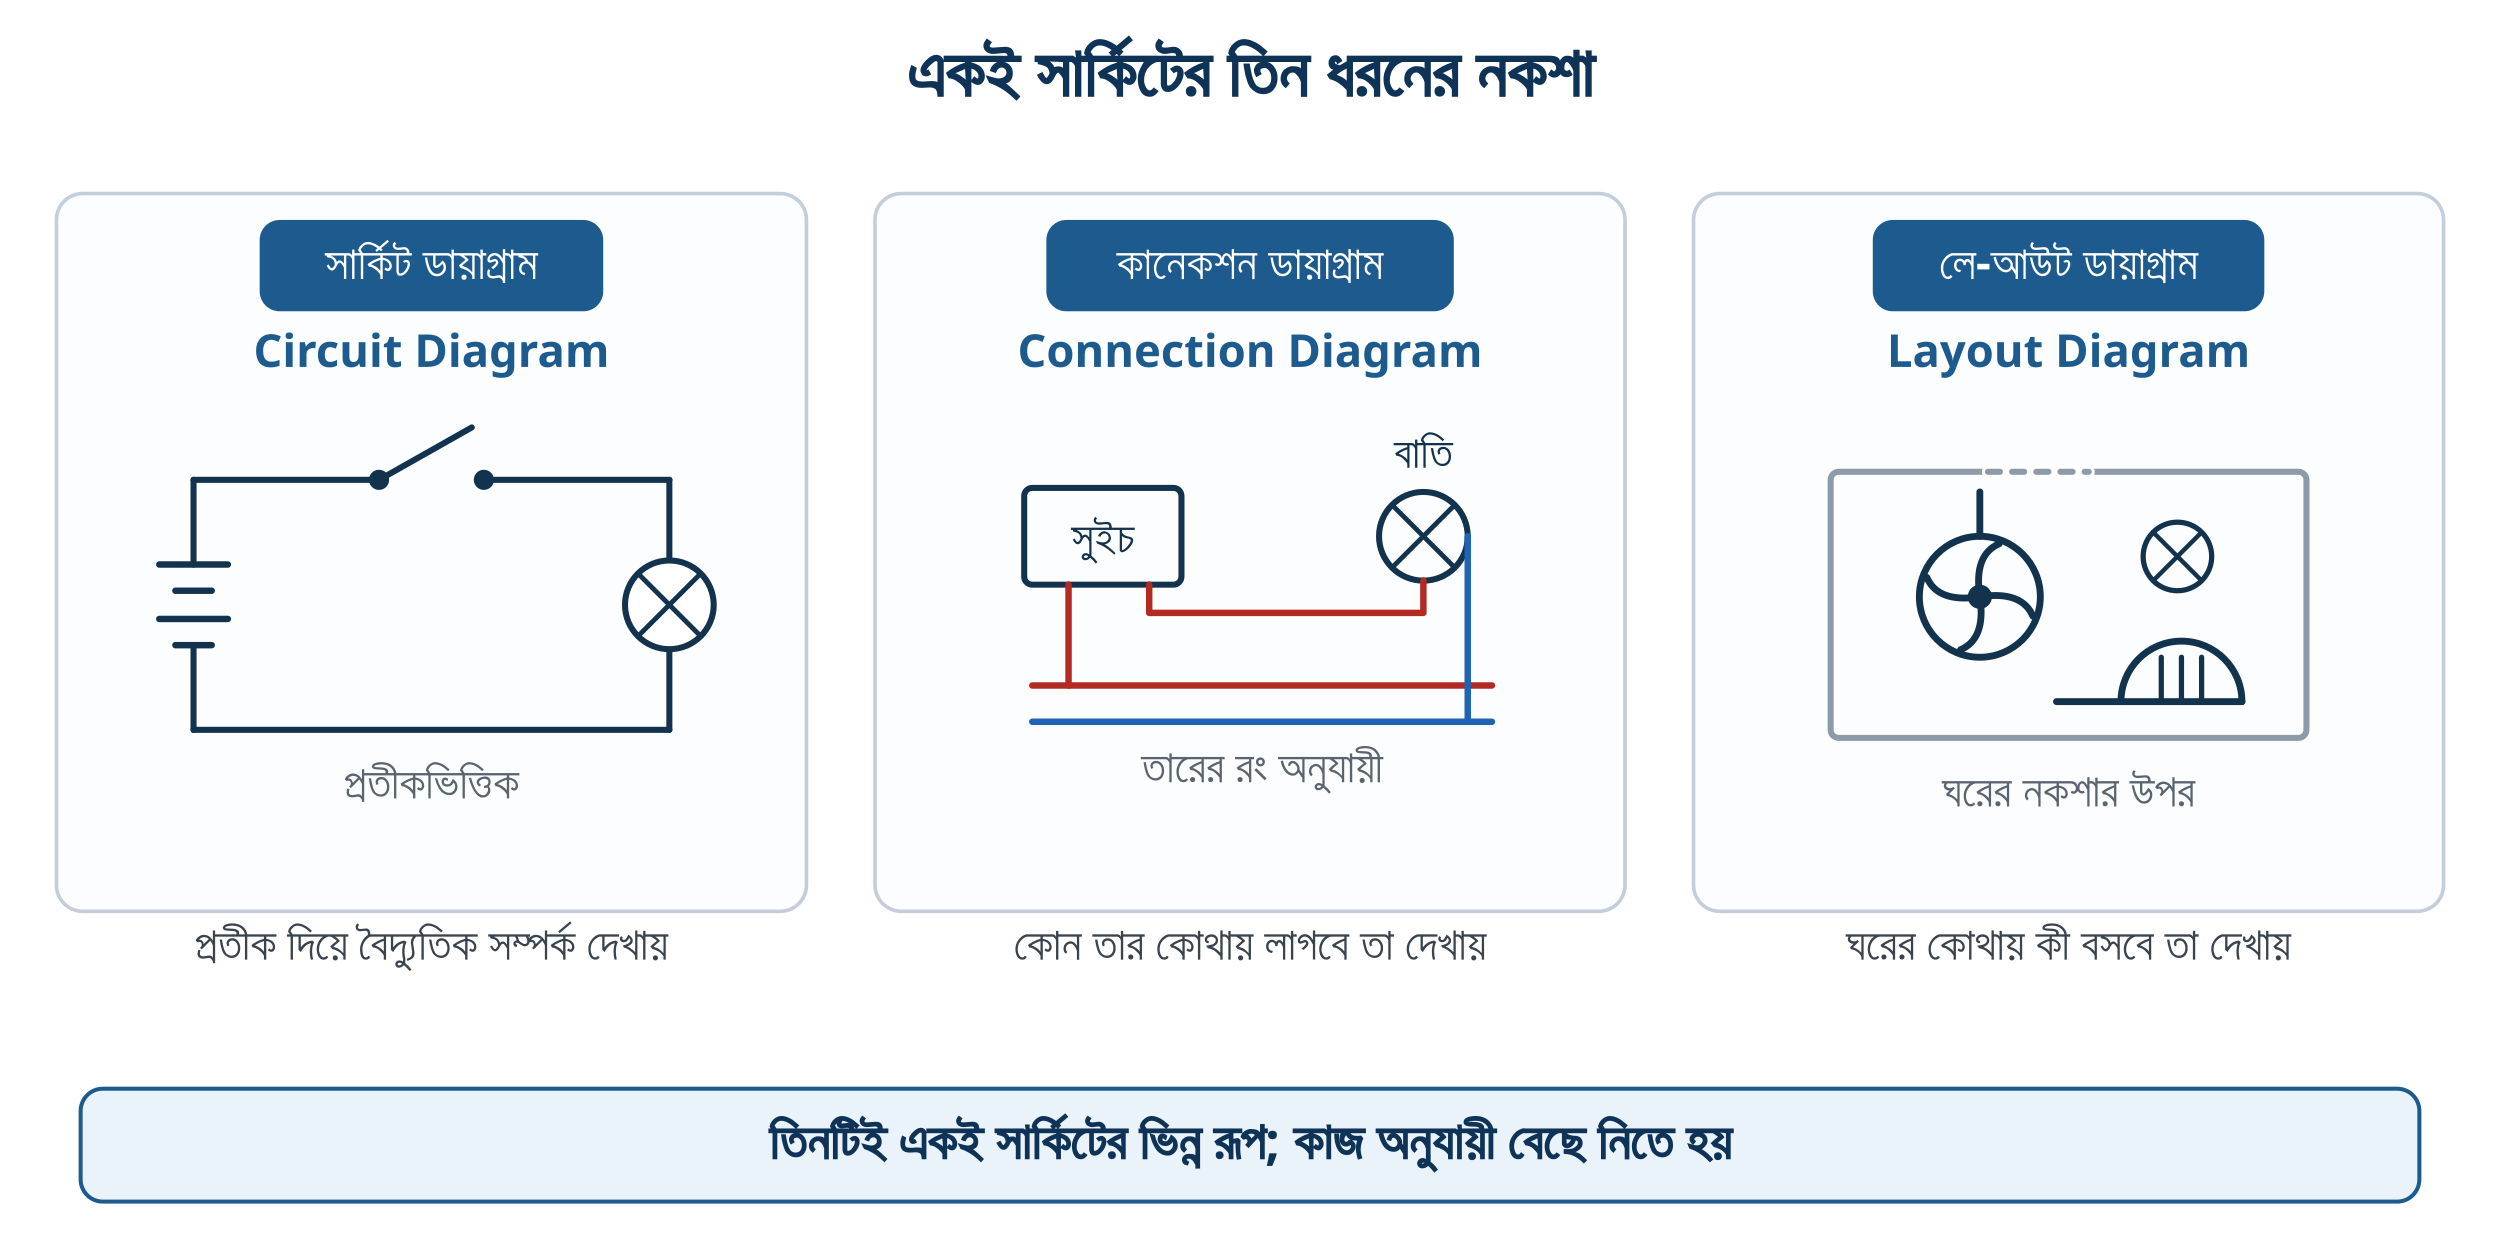
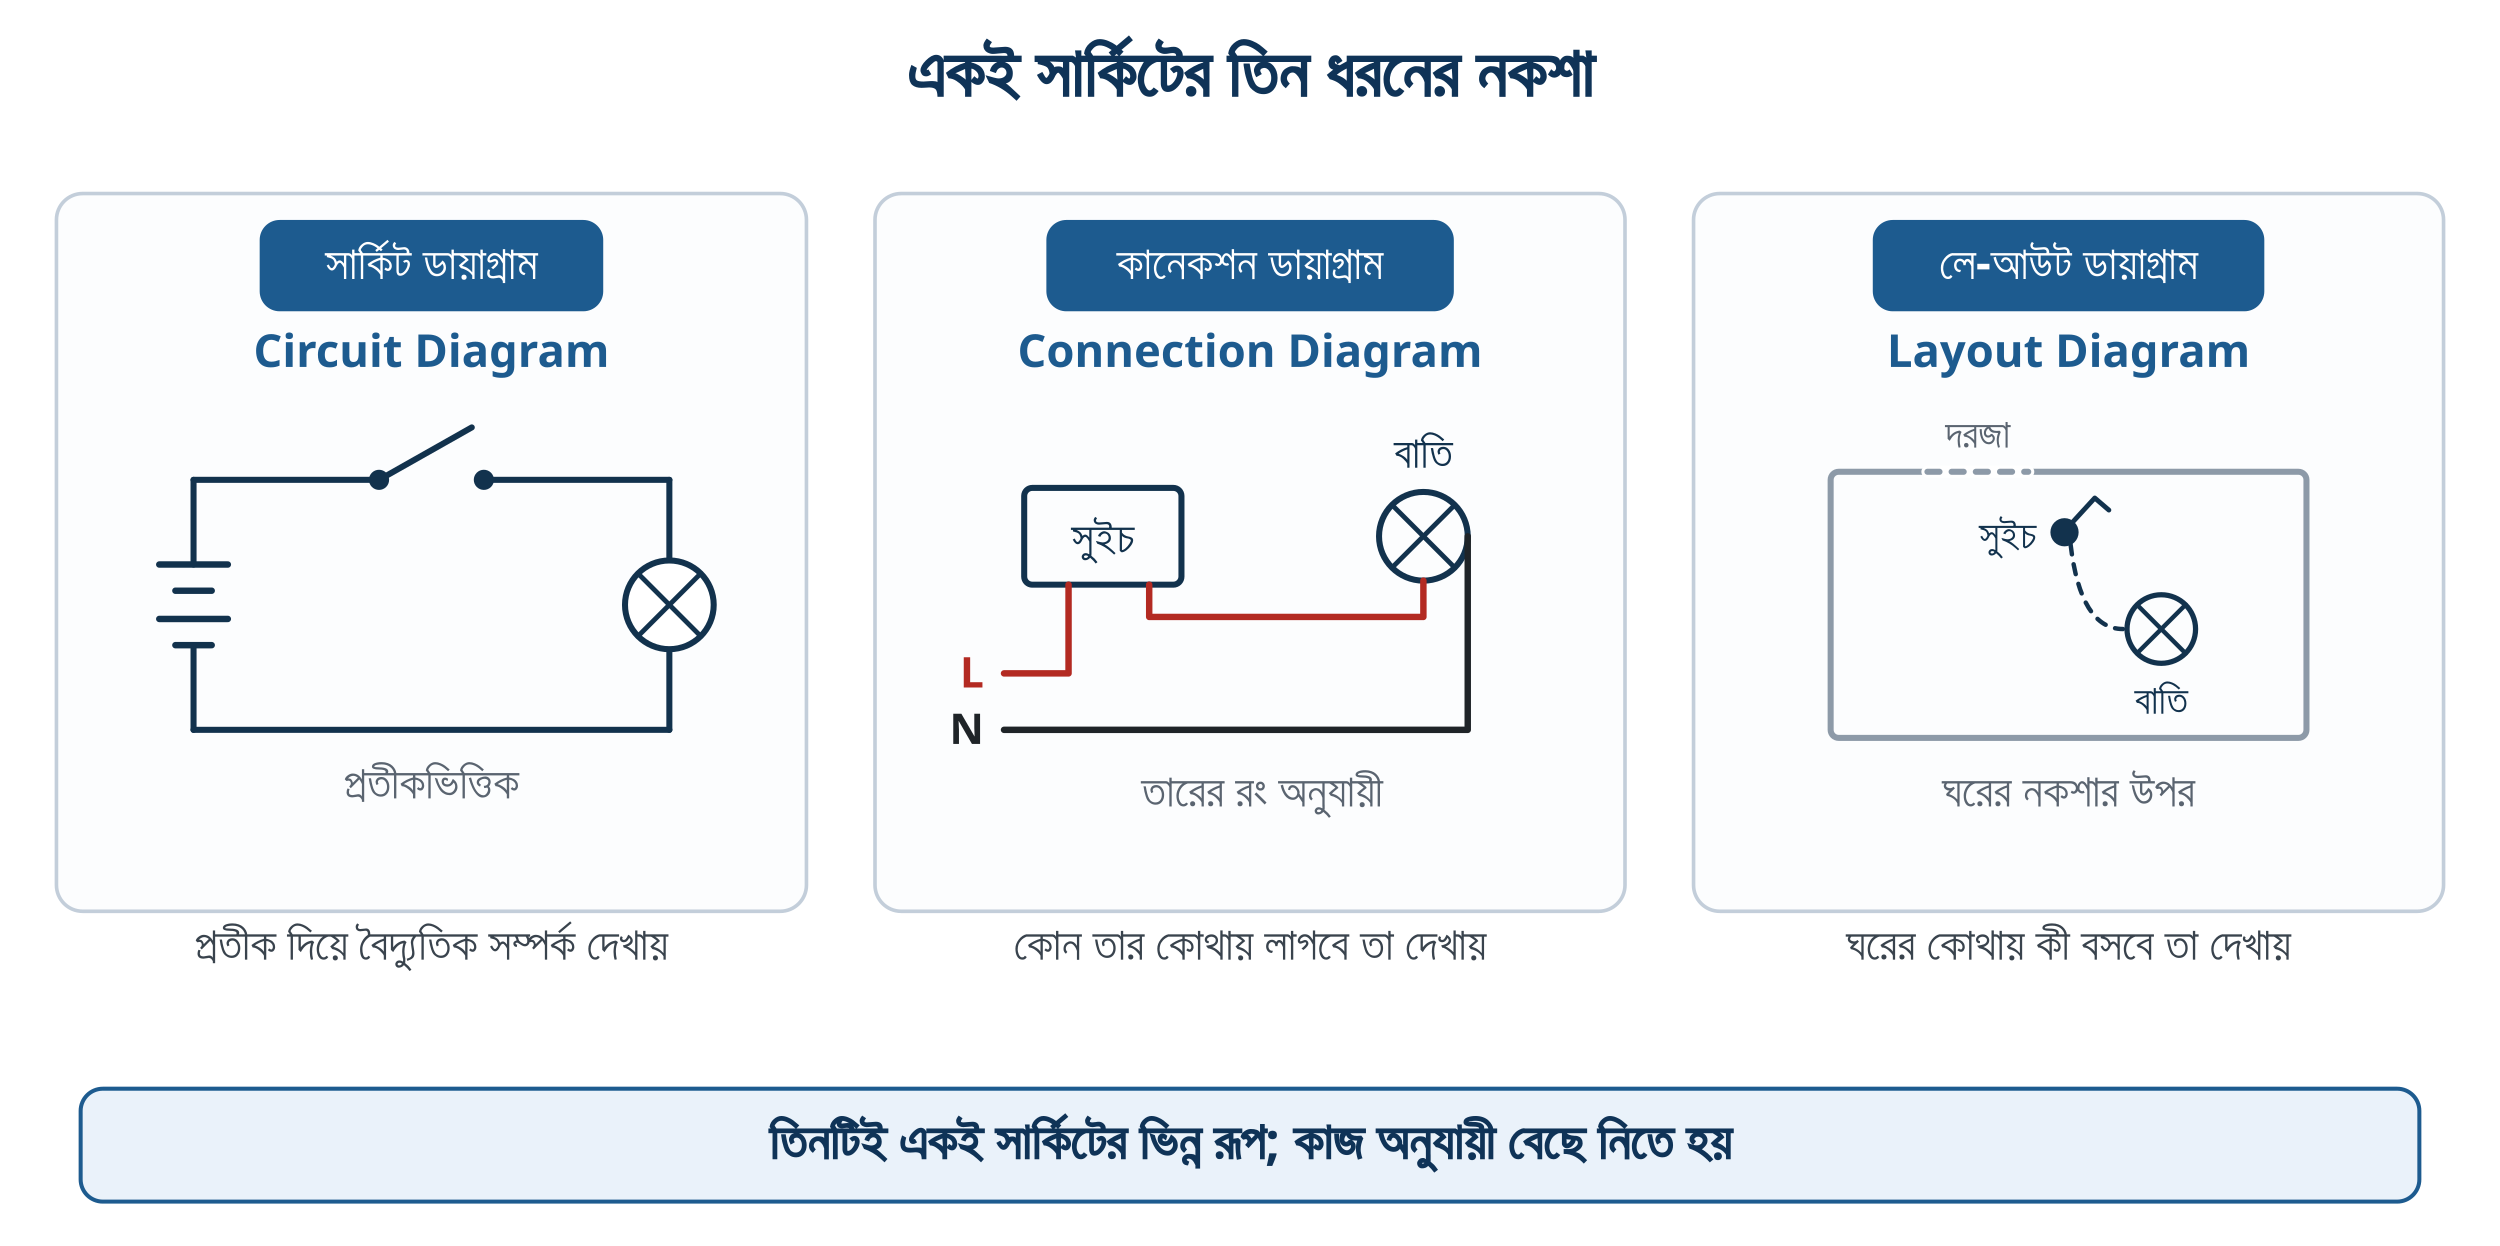
<svg xmlns="http://www.w3.org/2000/svg" width="1240" height="618" viewBox="0 0 1240 618">
  <rect width="1240" height="618" fill="#FFFFFF" />
  <text x="620.0" y="48.0" font-family="Kalpurush" font-size="34" font-weight="700" fill="#0F3357" text-anchor="middle">একই সার্কিটের তিন ধরনের নকশা</text>
  <rect x="28.0" y="96.0" width="372.0" height="356.0" rx="13" fill="#FCFDFE" stroke="#C3CEDA" stroke-width="1.8" />
  <rect x="129.7" y="110.0" width="168.6" height="43.5" rx="9" fill="#1D5B8F" stroke="#1D5B8F" stroke-width="1.8" />
  <text x="214.0" y="138.4" font-family="Kalpurush" font-size="23" font-weight="600" fill="#FFFFFF" text-anchor="middle">সার্কিট ডায়াগ্রাম</text>
  <text x="214.0" y="182.0" font-family="Kalpurush" font-size="22.5" font-weight="700" fill="#1D5B8F" text-anchor="middle">Circuit Diagram</text>
  <path d="M 96.0 238 L 188.0 238" fill="none" stroke="#12324D" stroke-width="3" stroke-linecap="round" stroke-linejoin="round" />
  <path d="M 240.0 238 L 332.0 238" fill="none" stroke="#12324D" stroke-width="3" stroke-linecap="round" stroke-linejoin="round" />
  <path d="M 332.0 238 L 332.0 278" fill="none" stroke="#12324D" stroke-width="3" stroke-linecap="round" stroke-linejoin="round" />
  <path d="M 332.0 322 L 332.0 362" fill="none" stroke="#12324D" stroke-width="3" stroke-linecap="round" stroke-linejoin="round" />
  <path d="M 332.0 362 L 96.0 362" fill="none" stroke="#12324D" stroke-width="3" stroke-linecap="round" stroke-linejoin="round" />
  <path d="M 96.0 362 L 96.0 320" fill="none" stroke="#12324D" stroke-width="3" stroke-linecap="round" stroke-linejoin="round" />
  <path d="M 96.0 280 L 96.0 238" fill="none" stroke="#12324D" stroke-width="3" stroke-linecap="round" stroke-linejoin="round" />
  <circle cx="188.0" cy="238.0" r="5.0" fill="#12324D" stroke="none" stroke-width="2" />
  <circle cx="240.0" cy="238.0" r="5.0" fill="#12324D" stroke="none" stroke-width="2" />
  <path d="M 188.0 238 L 234.0 212" fill="none" stroke="#12324D" stroke-width="3" stroke-linecap="round" stroke-linejoin="round" />
  <circle cx="332.0" cy="300.0" r="22.0" fill="#FFFFFF" stroke="#12324D" stroke-width="3" />
  <path d="M 316.446 284.446 L 347.554 315.554" fill="none" stroke="#12324D" stroke-width="2.4" stroke-linecap="round" stroke-linejoin="round" />
  <path d="M 316.446 315.554 L 347.554 284.446" fill="none" stroke="#12324D" stroke-width="2.4" stroke-linecap="round" stroke-linejoin="round" />
  <path d="M 79.0 280 L 113.0 280" fill="none" stroke="#12324D" stroke-width="3.2" stroke-linecap="round" stroke-linejoin="round" />
  <path d="M 87.0 293 L 105.0 293" fill="none" stroke="#12324D" stroke-width="3.2" stroke-linecap="round" stroke-linejoin="round" />
  <path d="M 79.0 307 L 113.0 307" fill="none" stroke="#12324D" stroke-width="3.2" stroke-linecap="round" stroke-linejoin="round" />
  <path d="M 87.0 320 L 105.0 320" fill="none" stroke="#12324D" stroke-width="3.2" stroke-linecap="round" stroke-linejoin="round" />
  <text x="214.0" y="396.0" font-family="Kalpurush" font-size="22.5" font-weight="400" fill="#5A6470" text-anchor="middle">প্রতীকভিত্তিক</text>
  <text x="214.0" y="476.0" font-family="Kalpurush" font-size="22.5" font-weight="400" fill="#39434D" text-anchor="middle">প্রতীক দিয়ে বৈদ্যুতিক সম্পর্ক দেখায়</text>
  <rect x="434.0" y="96.0" width="372.0" height="356.0" rx="13" fill="#FCFDFE" stroke="#C3CEDA" stroke-width="1.8" />
  <rect x="519.9" y="110.0" width="200.3" height="43.5" rx="9" fill="#1D5B8F" stroke="#1D5B8F" stroke-width="1.8" />
  <text x="620.0" y="138.4" font-family="Kalpurush" font-size="23" font-weight="600" fill="#FFFFFF" text-anchor="middle">কানেকশন ডায়াগ্রাম</text>
  <text x="620.0" y="182.0" font-family="Kalpurush" font-size="22.5" font-weight="700" fill="#1D5B8F" text-anchor="middle">Connection Diagram</text>
  <rect x="508.0" y="242.0" width="78.0" height="48.0" rx="4" fill="none" stroke="#12324D" stroke-width="3" />
  <text x="547.0" y="274.0" font-family="Kalpurush" font-size="22" font-weight="600" fill="#12324D" text-anchor="middle">সুইচ</text>
  <circle cx="706.0" cy="266.0" r="22.0" fill="none" stroke="#12324D" stroke-width="3" />
  <path d="M 690.446 250.446 L 721.554 281.554" fill="none" stroke="#12324D" stroke-width="2.4" stroke-linecap="round" stroke-linejoin="round" />
  <path d="M 690.446 281.554 L 721.554 250.446" fill="none" stroke="#12324D" stroke-width="2.4" stroke-linecap="round" stroke-linejoin="round" />
  <text x="706.0" y="232.0" font-family="Kalpurush" font-size="22" font-weight="600" fill="#12324D" text-anchor="middle">বাতি</text>
-   <path d="M 512.0 340 L 740.0 340" fill="none" stroke="#B32A22" stroke-width="3.2" stroke-linecap="round" stroke-linejoin="round" />
-   <path d="M 512.0 358 L 740.0 358" fill="none" stroke="#1E63B5" stroke-width="3.2" stroke-linecap="round" stroke-linejoin="round" />
-   <path d="M 530.0 340 L 530.0 290" fill="none" stroke="#B32A22" stroke-width="3.2" stroke-linecap="round" stroke-linejoin="round" />
-   <path d="M 570.0 290 L 570.0 304 L 706.0 304 L 706.0 288" fill="none" stroke="#B32A22" stroke-width="3.2" stroke-linecap="round" stroke-linejoin="round" />
-   <path d="M 728.0 358 L 728.0 266 L 728.0 266" fill="none" stroke="#1E63B5" stroke-width="3.2" stroke-linecap="round" stroke-linejoin="round" />
-   <text x="626.0" y="388.0" font-family="Kalpurush" font-size="22.5" font-weight="400" fill="#5A6470" text-anchor="middle">তারের রং অনুযায়ী</text>
+   <path d="M 498.0 334 L 530.0 334 L 530.0 290" fill="none" stroke="#B32A22" stroke-width="3.2" stroke-linecap="round" stroke-linejoin="round" />
+   <path d="M 570.0 290 L 570.0 306 L 706.0 306 L 706.0 288" fill="none" stroke="#B32A22" stroke-width="3.2" stroke-linecap="round" stroke-linejoin="round" />
+   <path d="M 498.0 362 L 728.0 362 L 728.0 266" fill="none" stroke="#1F2428" stroke-width="3.2" stroke-linecap="round" stroke-linejoin="round" />
+   <text x="488.0" y="341.0" font-family="Kalpurush" font-size="21" font-weight="700" fill="#B32A22" text-anchor="end">L</text>
+   <text x="488.0" y="369.0" font-family="Kalpurush" font-size="21" font-weight="700" fill="#1F2428" text-anchor="end">N</text>
+   <text x="626.0" y="400.0" font-family="Kalpurush" font-size="22.5" font-weight="400" fill="#5A6470" text-anchor="middle">তারের রং অনুযায়ী</text>
  <text x="620.0" y="476.0" font-family="Kalpurush" font-size="22.5" font-weight="400" fill="#39434D" text-anchor="middle">কোন তার কোথায় লাগবে তা দেখায়</text>
  <rect x="840.0" y="96.0" width="372.0" height="356.0" rx="13" fill="#FCFDFE" stroke="#C3CEDA" stroke-width="1.8" />
  <rect x="929.8" y="110.0" width="192.4" height="43.5" rx="9" fill="#1D5B8F" stroke="#1D5B8F" stroke-width="1.8" />
  <text x="1026.0" y="138.4" font-family="Kalpurush" font-size="23" font-weight="600" fill="#FFFFFF" text-anchor="middle">লে-আউট ডায়াগ্রাম</text>
  <text x="1026.0" y="182.0" font-family="Kalpurush" font-size="22.5" font-weight="700" fill="#1D5B8F" text-anchor="middle">Layout Diagram</text>
  <rect x="908.0" y="234.0" width="236.0" height="132.0" rx="4" fill="none" stroke="#8D9AA8" stroke-width="3" />
-   <path d="M 986.0 234 L 1036.0 234" fill="none" stroke="#FFFFFF" stroke-width="6" stroke-linecap="round" stroke-linejoin="round" />
-   <path d="M 986.0 234 L 1036.0 234" fill="none" stroke="#8D9AA8" stroke-width="3" stroke-linecap="round" stroke-linejoin="round" stroke-dasharray="6 6" />
-   <circle cx="982.0" cy="296.0" r="30.0" fill="none" stroke="#12324D" stroke-width="3.4" />
-   <path d="M 982.0 296 Q 1002.8 292.8 1008.3 305.6" fill="none" stroke="#12324D" stroke-width="3.4" stroke-linecap="round" stroke-linejoin="round" />
-   <path d="M 982.0 296 Q 985.2 316.8 972.4 322.3" fill="none" stroke="#12324D" stroke-width="3.4" stroke-linecap="round" stroke-linejoin="round" />
-   <path d="M 982.0 296 Q 961.2 299.2 955.7 286.4" fill="none" stroke="#12324D" stroke-width="3.4" stroke-linecap="round" stroke-linejoin="round" />
-   <path d="M 982.0 296 Q 978.8 275.2 991.6 269.7" fill="none" stroke="#12324D" stroke-width="3.4" stroke-linecap="round" stroke-linejoin="round" />
-   <circle cx="982.0" cy="296.0" r="6.0" fill="#12324D" stroke="none" stroke-width="2" />
-   <path d="M 982.0 244 L 982.0 266" fill="none" stroke="#12324D" stroke-width="3.4" stroke-linecap="round" stroke-linejoin="round" />
-   <circle cx="1080.0" cy="276.0" r="17.0" fill="none" stroke="#12324D" stroke-width="2.6" />
-   <path d="M 1067.981 263.981 L 1092.019 288.019" fill="none" stroke="#12324D" stroke-width="2.2" stroke-linecap="round" stroke-linejoin="round" />
-   <path d="M 1067.981 288.019 L 1092.019 263.981" fill="none" stroke="#12324D" stroke-width="2.2" stroke-linecap="round" stroke-linejoin="round" />
-   <path d="M 1052.0 348 A 30 30 0 0 1 1112.0 348" fill="none" stroke="#12324D" stroke-width="3.4" stroke-linecap="round" stroke-linejoin="round" />
-   <path d="M 1052.0 348 L 1112.0 348" fill="none" stroke="#12324D" stroke-width="3.4" stroke-linecap="round" stroke-linejoin="round" />
-   <path d="M 1072.0 348 L 1072.0 326" fill="none" stroke="#12324D" stroke-width="2.6" stroke-linecap="round" stroke-linejoin="round" />
-   <path d="M 1082.0 348 L 1082.0 326" fill="none" stroke="#12324D" stroke-width="2.6" stroke-linecap="round" stroke-linejoin="round" />
-   <path d="M 1092.0 348 L 1092.0 326" fill="none" stroke="#12324D" stroke-width="2.6" stroke-linecap="round" stroke-linejoin="round" />
-   <path d="M 1020.0 348.0 L 1052.0 348.0" fill="none" stroke="#12324D" stroke-width="3.4" stroke-linecap="round" stroke-linejoin="round" />
+   <path d="M 956.0 234 L 1006.0 234" fill="none" stroke="#FFFFFF" stroke-width="6" stroke-linecap="round" stroke-linejoin="round" />
+   <path d="M 956.0 234 L 1006.0 234" fill="none" stroke="#8D9AA8" stroke-width="3" stroke-linecap="round" stroke-linejoin="round" stroke-dasharray="6 6" />
+   <circle cx="1072.0" cy="312.0" r="17.0" fill="none" stroke="#12324D" stroke-width="2.6" />
+   <path d="M 1059.981 299.981 L 1084.019 324.019" fill="none" stroke="#12324D" stroke-width="2.2" stroke-linecap="round" stroke-linejoin="round" />
+   <path d="M 1059.981 324.019 L 1084.019 299.981" fill="none" stroke="#12324D" stroke-width="2.2" stroke-linecap="round" stroke-linejoin="round" />
+   <circle cx="1024.0" cy="264.0" r="6.0" fill="#12324D" stroke="#12324D" stroke-width="2" />
+   <path d="M 1028.0 259 L 1039.0 247 L 1046.0 253" fill="none" stroke="#12324D" stroke-width="2.4" stroke-linecap="round" stroke-linejoin="round" />
+   <path d="M 1027.0 270 Q 1032.0 312 1053.0 312" fill="none" stroke="#12324D" stroke-width="2.2" stroke-linecap="round" stroke-linejoin="round" stroke-dasharray="5 5" />
+   <text x="1010.0" y="272.0" font-family="Kalpurush" font-size="20" font-weight="600" fill="#12324D" text-anchor="end">সুইচ</text>
+   <text x="981.0" y="222.0" font-family="Kalpurush" font-size="20" font-weight="400" fill="#5A6470" text-anchor="middle">দরজা</text>
+   <text x="1072.0" y="354.0" font-family="Kalpurush" font-size="20" font-weight="600" fill="#12324D" text-anchor="middle">বাতি</text>
  <text x="1026.0" y="400.0" font-family="Kalpurush" font-size="22.5" font-weight="400" fill="#5A6470" text-anchor="middle">ঘরের নকশার উপর</text>
  <text x="1026.0" y="476.0" font-family="Kalpurush" font-size="22.5" font-weight="400" fill="#39434D" text-anchor="middle">ঘরের কোথায় কী বসবে তা দেখায়</text>
  <rect x="40.0" y="540.0" width="1160.0" height="56.0" rx="11" fill="#EAF2FA" stroke="#1D5B8F" stroke-width="2" />
  <text x="620.0" y="575.0" font-family="Kalpurush" font-size="25.5" font-weight="700" fill="#0F3357" text-anchor="middle">তিনটিই একই সার্কিটের ভিন্ন রূপ; কাজ অনুযায়ী বেছে নিতে হয়</text>
</svg>
